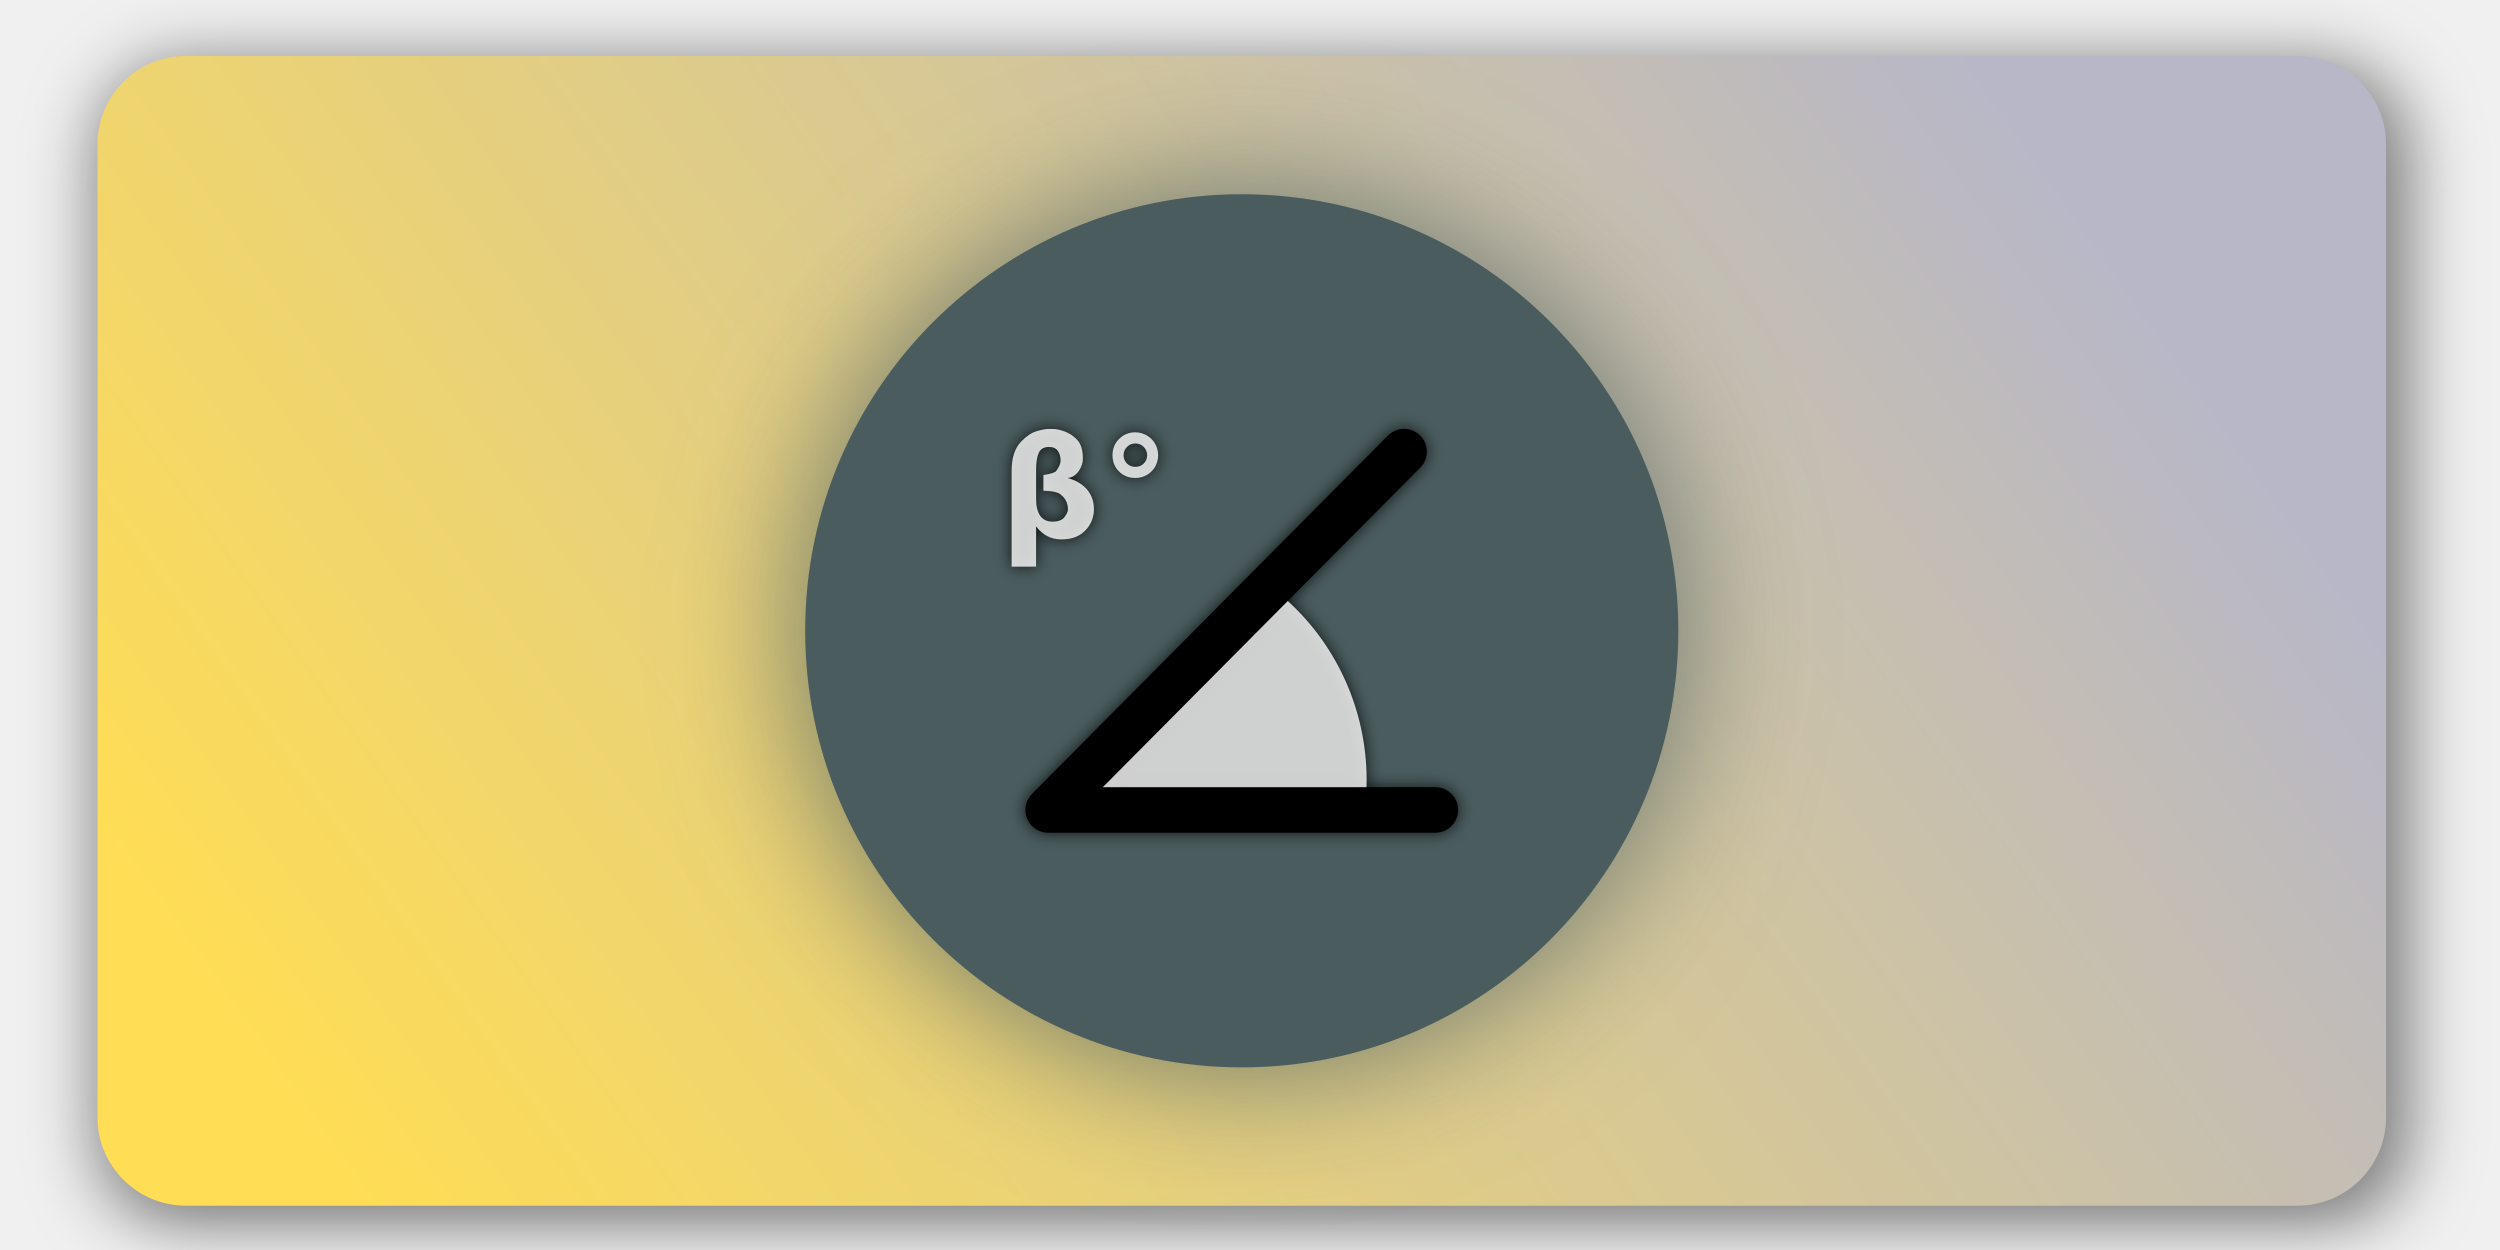
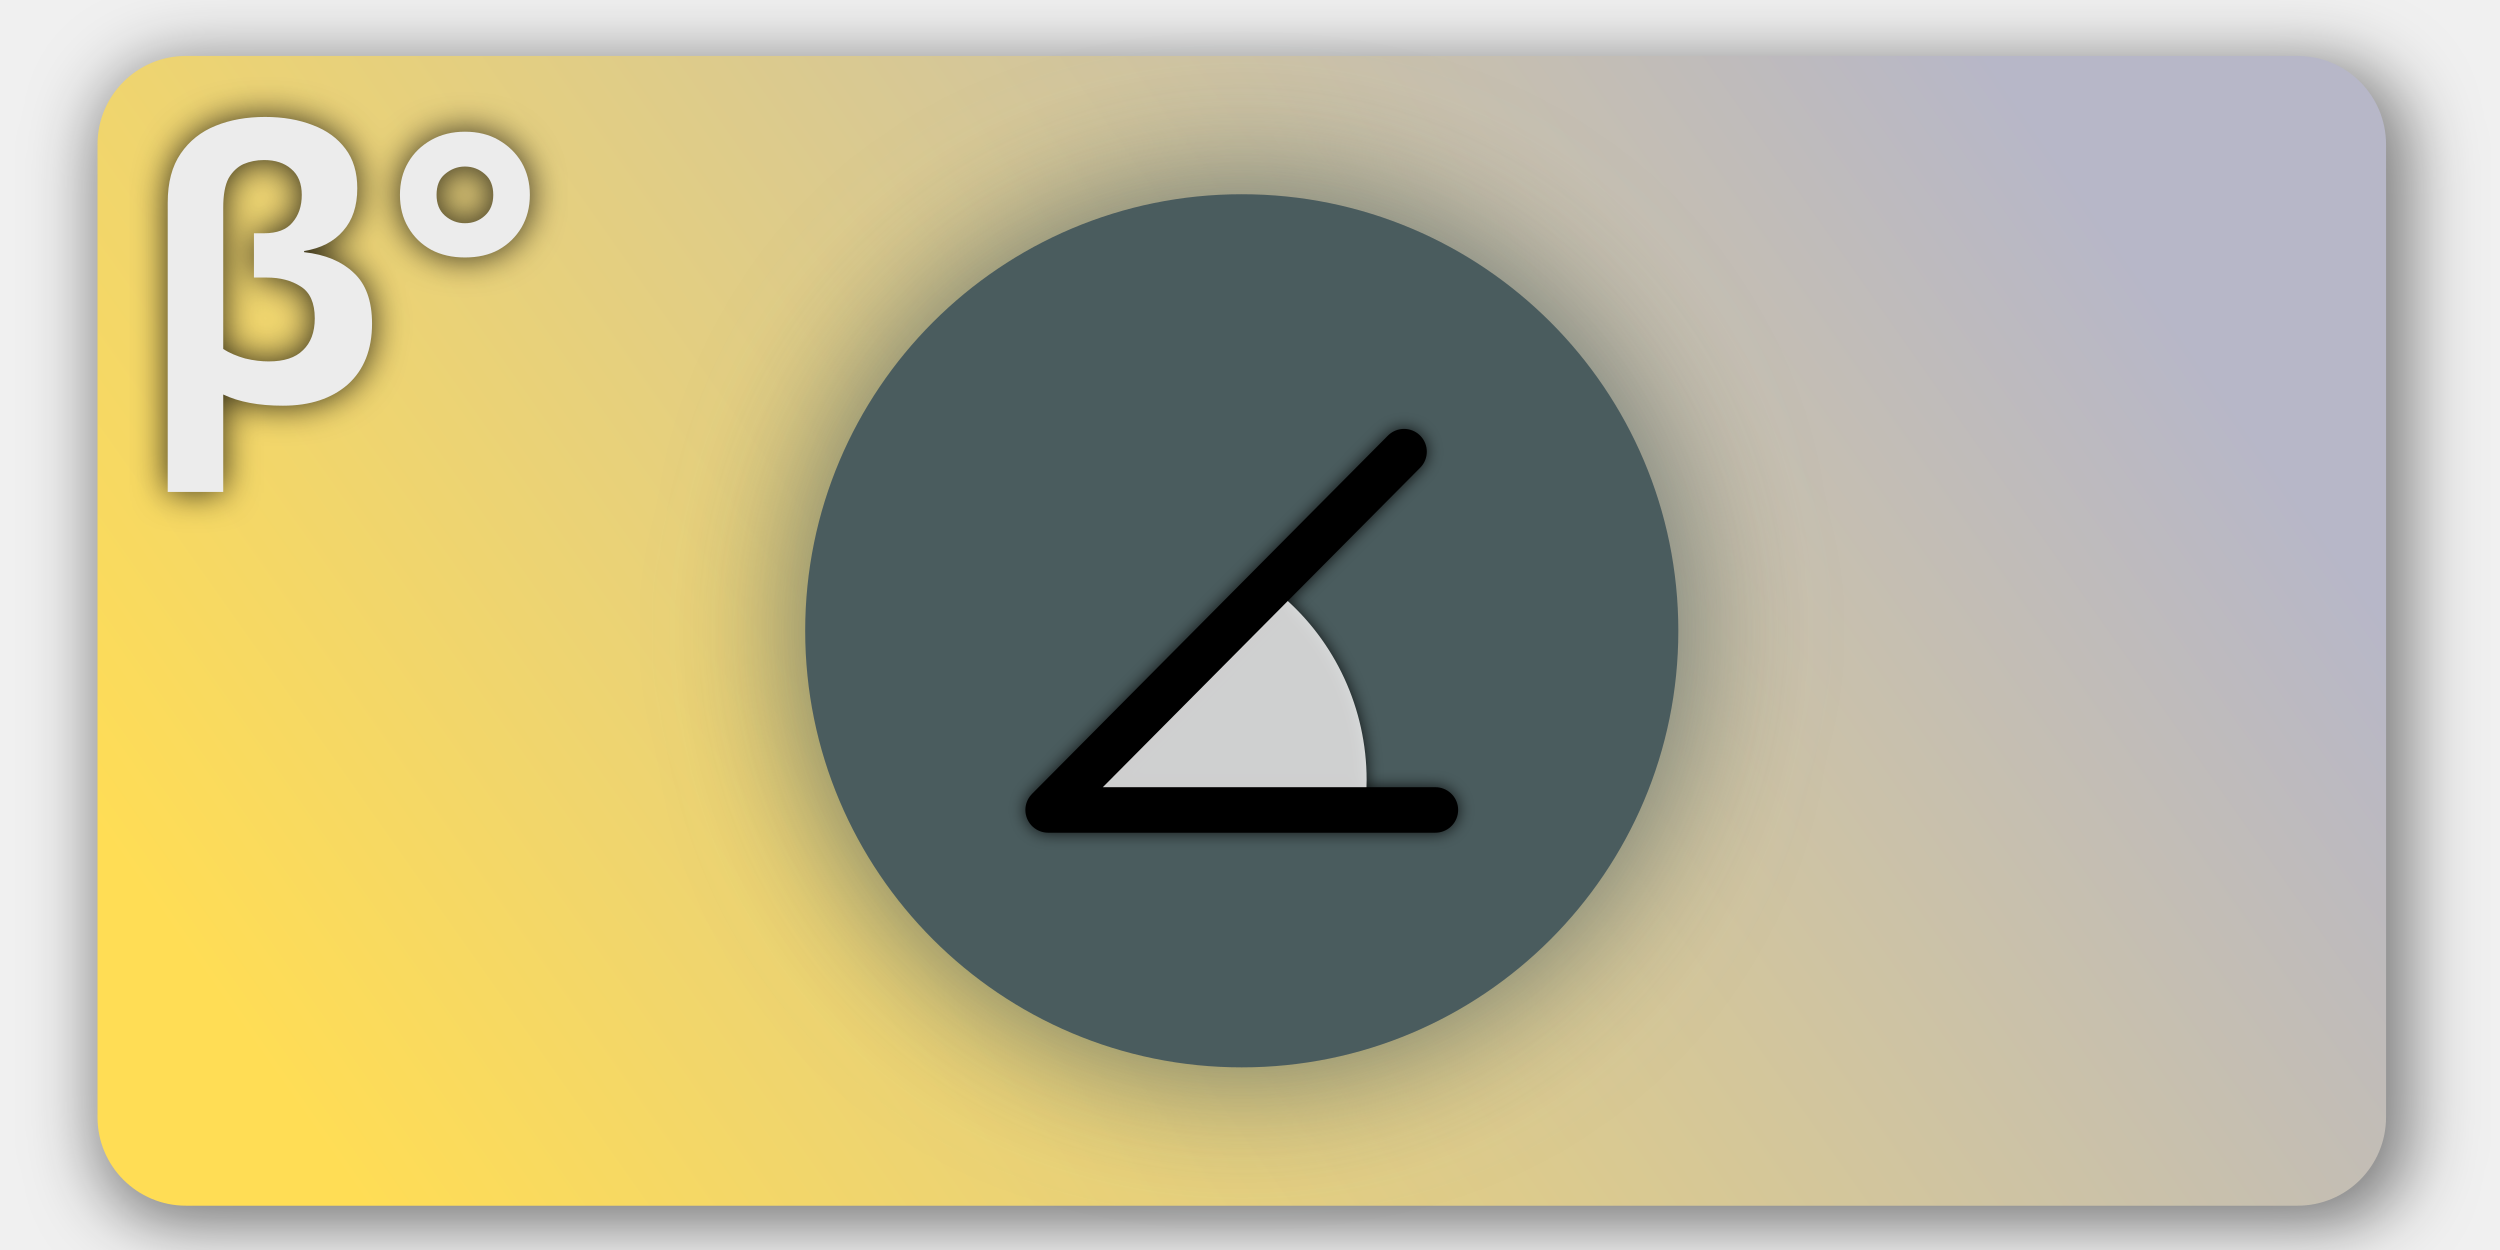
<svg xmlns="http://www.w3.org/2000/svg" xmlns:xlink="http://www.w3.org/1999/xlink" width="250" height="125" viewBox="0 0 66.146 33.073" version="1.1" id="svg5">
  <defs id="defs2">
    <linearGradient id="linearGradient13774">
      <stop style="stop-color:#b7b7c8;stop-opacity:1;" offset="0" id="stop13770" />
      <stop style="stop-color:#ffdd55;stop-opacity:1;" offset="1" id="stop13772" />
    </linearGradient>
    <filter style="color-interpolation-filters:sRGB" id="filter13127" x="-0.036" y="-0.072" width="1.072" height="1.143">
      <feGaussianBlur stdDeviation="0.919" id="feGaussianBlur13129" />
    </filter>
    <linearGradient xlink:href="#linearGradient13774" id="linearGradient13776" x1="52.154" y1="0.951" x2="9.016" y2="31.372" gradientUnits="userSpaceOnUse" gradientTransform="translate(0.5291667,0.5291667)" />
    <filter style="color-interpolation-filters:sRGB" id="filter13799" x="-0.192" y="-0.192" width="1.384" height="1.384">
      <feGaussianBlur stdDeviation="1.848" id="feGaussianBlur13801" />
    </filter>
    <filter style="color-interpolation-filters:sRGB" id="filter8596" x="-0.064" y="-0.089" width="1.128" height="1.179">
      <feGaussianBlur stdDeviation="0.209" id="feGaussianBlur8598" />
    </filter>
    <filter style="color-interpolation-filters:sRGB" id="filter8600" x="-0.108" y="-0.116" width="1.216" height="1.233">
      <feGaussianBlur stdDeviation="0.209" id="feGaussianBlur8602" />
    </filter>
-     <filter style="color-interpolation-filters:sRGB" id="filter8604" x="-0.23" y="-0.138" width="1.461" height="1.276">
-       <feGaussianBlur stdDeviation="0.209" id="feGaussianBlur8606" />
-     </filter>
-     <filter style="color-interpolation-filters:sRGB" id="filter8608" x="-0.416" y="-0.416" width="1.832" height="1.832">
-       <feGaussianBlur stdDeviation="0.209" id="feGaussianBlur8610" />
+     <filter style="color-interpolation-filters:sRGB" id="filter4657" x="-0.105" y="-0.111" width="1.21" height="1.223">
+       <feGaussianBlur stdDeviation="0.45" id="feGaussianBlur4659" />
    </filter>
  </defs>
  <g id="layer1">
    <rect style="display:inline;opacity:0.5;fill:#000000;fill-opacity:1;stroke-width:0.556;stroke-linecap:round;stroke-linejoin:round;filter:url(#filter13127)" id="rect13119" width="61.139" height="30.78" x="2.58" y="1.667" ry="2.367" />
    <rect style="display:inline;fill:url(#linearGradient13776);fill-opacity:1;stroke-width:0.55;stroke-linecap:round;stroke-linejoin:round" id="rect1946" width="60.551" height="30.421" x="2.58" y="1.48" ry="2.34" />
    <g id="g8655" transform="matrix(-1,0,0,1,65.70993,0)">
      <circle style="display:inline;opacity:0.8;fill:#4a5c5e;fill-opacity:1;stroke:none;stroke-width:0.499;stroke-linecap:round;stroke-linejoin:round;filter:url(#filter13799)" id="circle13797" cx="32.855" cy="16.69" r="11.551" />
      <circle style="display:inline;fill:#4a5c5e;fill-opacity:1;stroke:none;stroke-width:0.499;stroke-linecap:round;stroke-linejoin:round" id="path1207" cx="32.855" cy="16.69" r="11.551" />
      <path id="path6910" style="display:inline;opacity:0.8;fill:#000000;stroke:none;stroke-width:1.204;stroke-linecap:round;stroke-linejoin:round;stroke-dasharray:none;filter:url(#filter8596)" d="m 31.796,15.762 a 6.367,6.397 0 0 0 -2.245,4.87 6.367,6.397 0 0 0 0.048,0.751 h 7.781 z" />
      <path style="display:inline;opacity:0.8;fill:none;stroke:#000000;stroke-width:1.204;stroke-linecap:round;stroke-linejoin:round;stroke-dasharray:none;filter:url(#filter8600)" d="M 27.732,21.43 H 37.978 L 28.561,11.95" id="path6908" />
      <path id="path8588" style="display:inline;opacity:0.8;fill:#ffffff;stroke:none;stroke-width:1.204;stroke-linecap:round;stroke-linejoin:round;stroke-dasharray:none" d="m 31.796,15.762 a 6.367,6.397 0 0 0 -2.245,4.87 6.367,6.397 0 0 0 0.048,0.751 h 7.781 z" />
      <path style="display:inline;opacity:1;fill:none;stroke:#000000;stroke-width:1.204;stroke-linecap:round;stroke-linejoin:round;stroke-dasharray:none" d="M 27.732,21.43 H 37.978 L 28.561,11.95" id="path8590" />
    </g>
-     <path d="m 27.948,12.458 q 0.114,-0.158 0.114,-0.27 0,-0.154 -0.073,-0.257 -0.071,-0.105 -0.236,-0.105 -0.198,0 -0.268,0.154 -0.071,0.152 -0.071,0.441 v 0.787 q 0,0.288 0.111,0.442 0.112,0.152 0.321,0.152 0.232,0 0.321,-0.123 0.089,-0.123 0.089,-0.198 0,-0.259 -0.214,-0.413 -0.116,-0.078 -0.435,-0.085 V 12.569 q 0.296,-0.045 0.341,-0.111 z m -1.182,2.535 v -2.538 q 0,-0.509 0.25,-0.769 0.207,-0.216 0.408,-0.276 0.201,-0.062 0.341,-0.062 0.14,0.002 0.161,0.005 0.372,0.058 0.58,0.292 0.145,0.16 0.145,0.486 0,0.167 -0.1,0.317 -0.121,0.185 -0.303,0.199 0.268,0.073 0.435,0.225 0.261,0.234 0.261,0.6 0,0.323 -0.227,0.562 -0.227,0.238 -0.635,0.238 -0.408,0 -0.669,-0.346 v 1.066 z" id="path8576" style="font-weight:bold;font-size:3.713px;-inkscape-font-specification:'sans-serif, Bold';display:inline;opacity:0.8;fill:#000000;stroke-width:1.204;stroke-linecap:round;stroke-linejoin:round;stroke-dasharray:none;filter:url(#filter8604)" />
-     <path d="m 30.04,11.733 q -0.131,0 -0.221,0.091 -0.091,0.091 -0.091,0.221 0,0.131 0.089,0.219 0.091,0.089 0.223,0.089 0.131,0 0.221,-0.089 0.091,-0.091 0.091,-0.219 0,-0.131 -0.092,-0.221 -0.091,-0.091 -0.219,-0.091 z m 0,-0.294 q 0.12,0 0.23,0.047 0.111,0.045 0.198,0.131 0.085,0.087 0.129,0.196 0.045,0.109 0.045,0.232 0,0.121 -0.045,0.232 -0.044,0.109 -0.125,0.19 -0.087,0.087 -0.199,0.134 -0.112,0.045 -0.236,0.045 -0.256,0 -0.43,-0.172 -0.172,-0.174 -0.172,-0.43 0,-0.256 0.174,-0.43 0.176,-0.176 0.432,-0.176 z" id="path8578" style="font-weight:bold;font-size:3.713px;-inkscape-font-specification:'sans-serif, Bold';display:inline;opacity:0.8;fill:#000000;stroke-width:1.204;stroke-linecap:round;stroke-linejoin:round;stroke-dasharray:none;filter:url(#filter8608)" />
-     <path d="m 27.948,12.458 q 0.114,-0.158 0.114,-0.27 0,-0.154 -0.073,-0.257 -0.071,-0.105 -0.236,-0.105 -0.198,0 -0.268,0.154 -0.071,0.152 -0.071,0.441 v 0.787 q 0,0.288 0.111,0.442 0.112,0.152 0.321,0.152 0.232,0 0.321,-0.123 0.089,-0.123 0.089,-0.198 0,-0.259 -0.214,-0.413 -0.116,-0.078 -0.435,-0.085 V 12.569 q 0.296,-0.045 0.341,-0.111 z m -1.182,2.535 v -2.538 q 0,-0.509 0.25,-0.769 0.207,-0.216 0.408,-0.276 0.201,-0.062 0.341,-0.062 0.14,0.002 0.161,0.005 0.372,0.058 0.58,0.292 0.145,0.16 0.145,0.486 0,0.167 -0.1,0.317 -0.121,0.185 -0.303,0.199 0.268,0.073 0.435,0.225 0.261,0.234 0.261,0.6 0,0.323 -0.227,0.562 -0.227,0.238 -0.635,0.238 -0.408,0 -0.669,-0.346 v 1.066 z" id="path8582" style="font-weight:bold;font-size:3.713px;-inkscape-font-specification:'sans-serif, Bold';display:inline;opacity:0.8;fill:#ffffff;stroke-width:1.204;stroke-linecap:round;stroke-linejoin:round" />
-     <path d="m 30.04,11.733 q -0.131,0 -0.221,0.091 -0.091,0.091 -0.091,0.221 0,0.131 0.089,0.219 0.091,0.089 0.223,0.089 0.131,0 0.221,-0.089 0.091,-0.091 0.091,-0.219 0,-0.131 -0.092,-0.221 -0.091,-0.091 -0.219,-0.091 z m 0,-0.294 q 0.12,0 0.23,0.047 0.111,0.045 0.198,0.131 0.085,0.087 0.129,0.196 0.045,0.109 0.045,0.232 0,0.121 -0.045,0.232 -0.044,0.109 -0.125,0.19 -0.087,0.087 -0.199,0.134 -0.112,0.045 -0.236,0.045 -0.256,0 -0.43,-0.172 -0.172,-0.174 -0.172,-0.43 0,-0.256 0.174,-0.43 0.176,-0.176 0.432,-0.176 z" id="path8584" style="font-weight:bold;font-size:3.713px;-inkscape-font-specification:'sans-serif, Bold';display:inline;opacity:0.8;fill:#ffffff;stroke-width:1.204;stroke-linecap:round;stroke-linejoin:round" />
+     <text xml:space="preserve" style="font-weight:bold;font-size:9.878px;font-family:sans-serif;-inkscape-font-specification:'sans-serif, Bold';opacity:0.8;fill:#000000;stroke-width:1.204;stroke-linecap:round;stroke-linejoin:round;filter:url(#filter4657)" x="3.67" y="10.64" id="text4653">
+       <tspan id="tspan4651" style="stroke-width:1.204;fill:#000000" x="3.67" y="10.64">β°</tspan>
+     </text>
+     <text xml:space="preserve" style="font-weight:bold;font-size:9.878px;font-family:sans-serif;-inkscape-font-specification:'sans-serif, Bold';opacity:1;fill:#ececec;stroke-width:1.204;stroke-linecap:round;stroke-linejoin:round" x="3.67" y="10.64" id="text4649">
+       <tspan id="tspan4647" style="stroke-width:1.204;fill:#ececec" x="3.67" y="10.64">β°</tspan>
+     </text>
  </g>
</svg>
